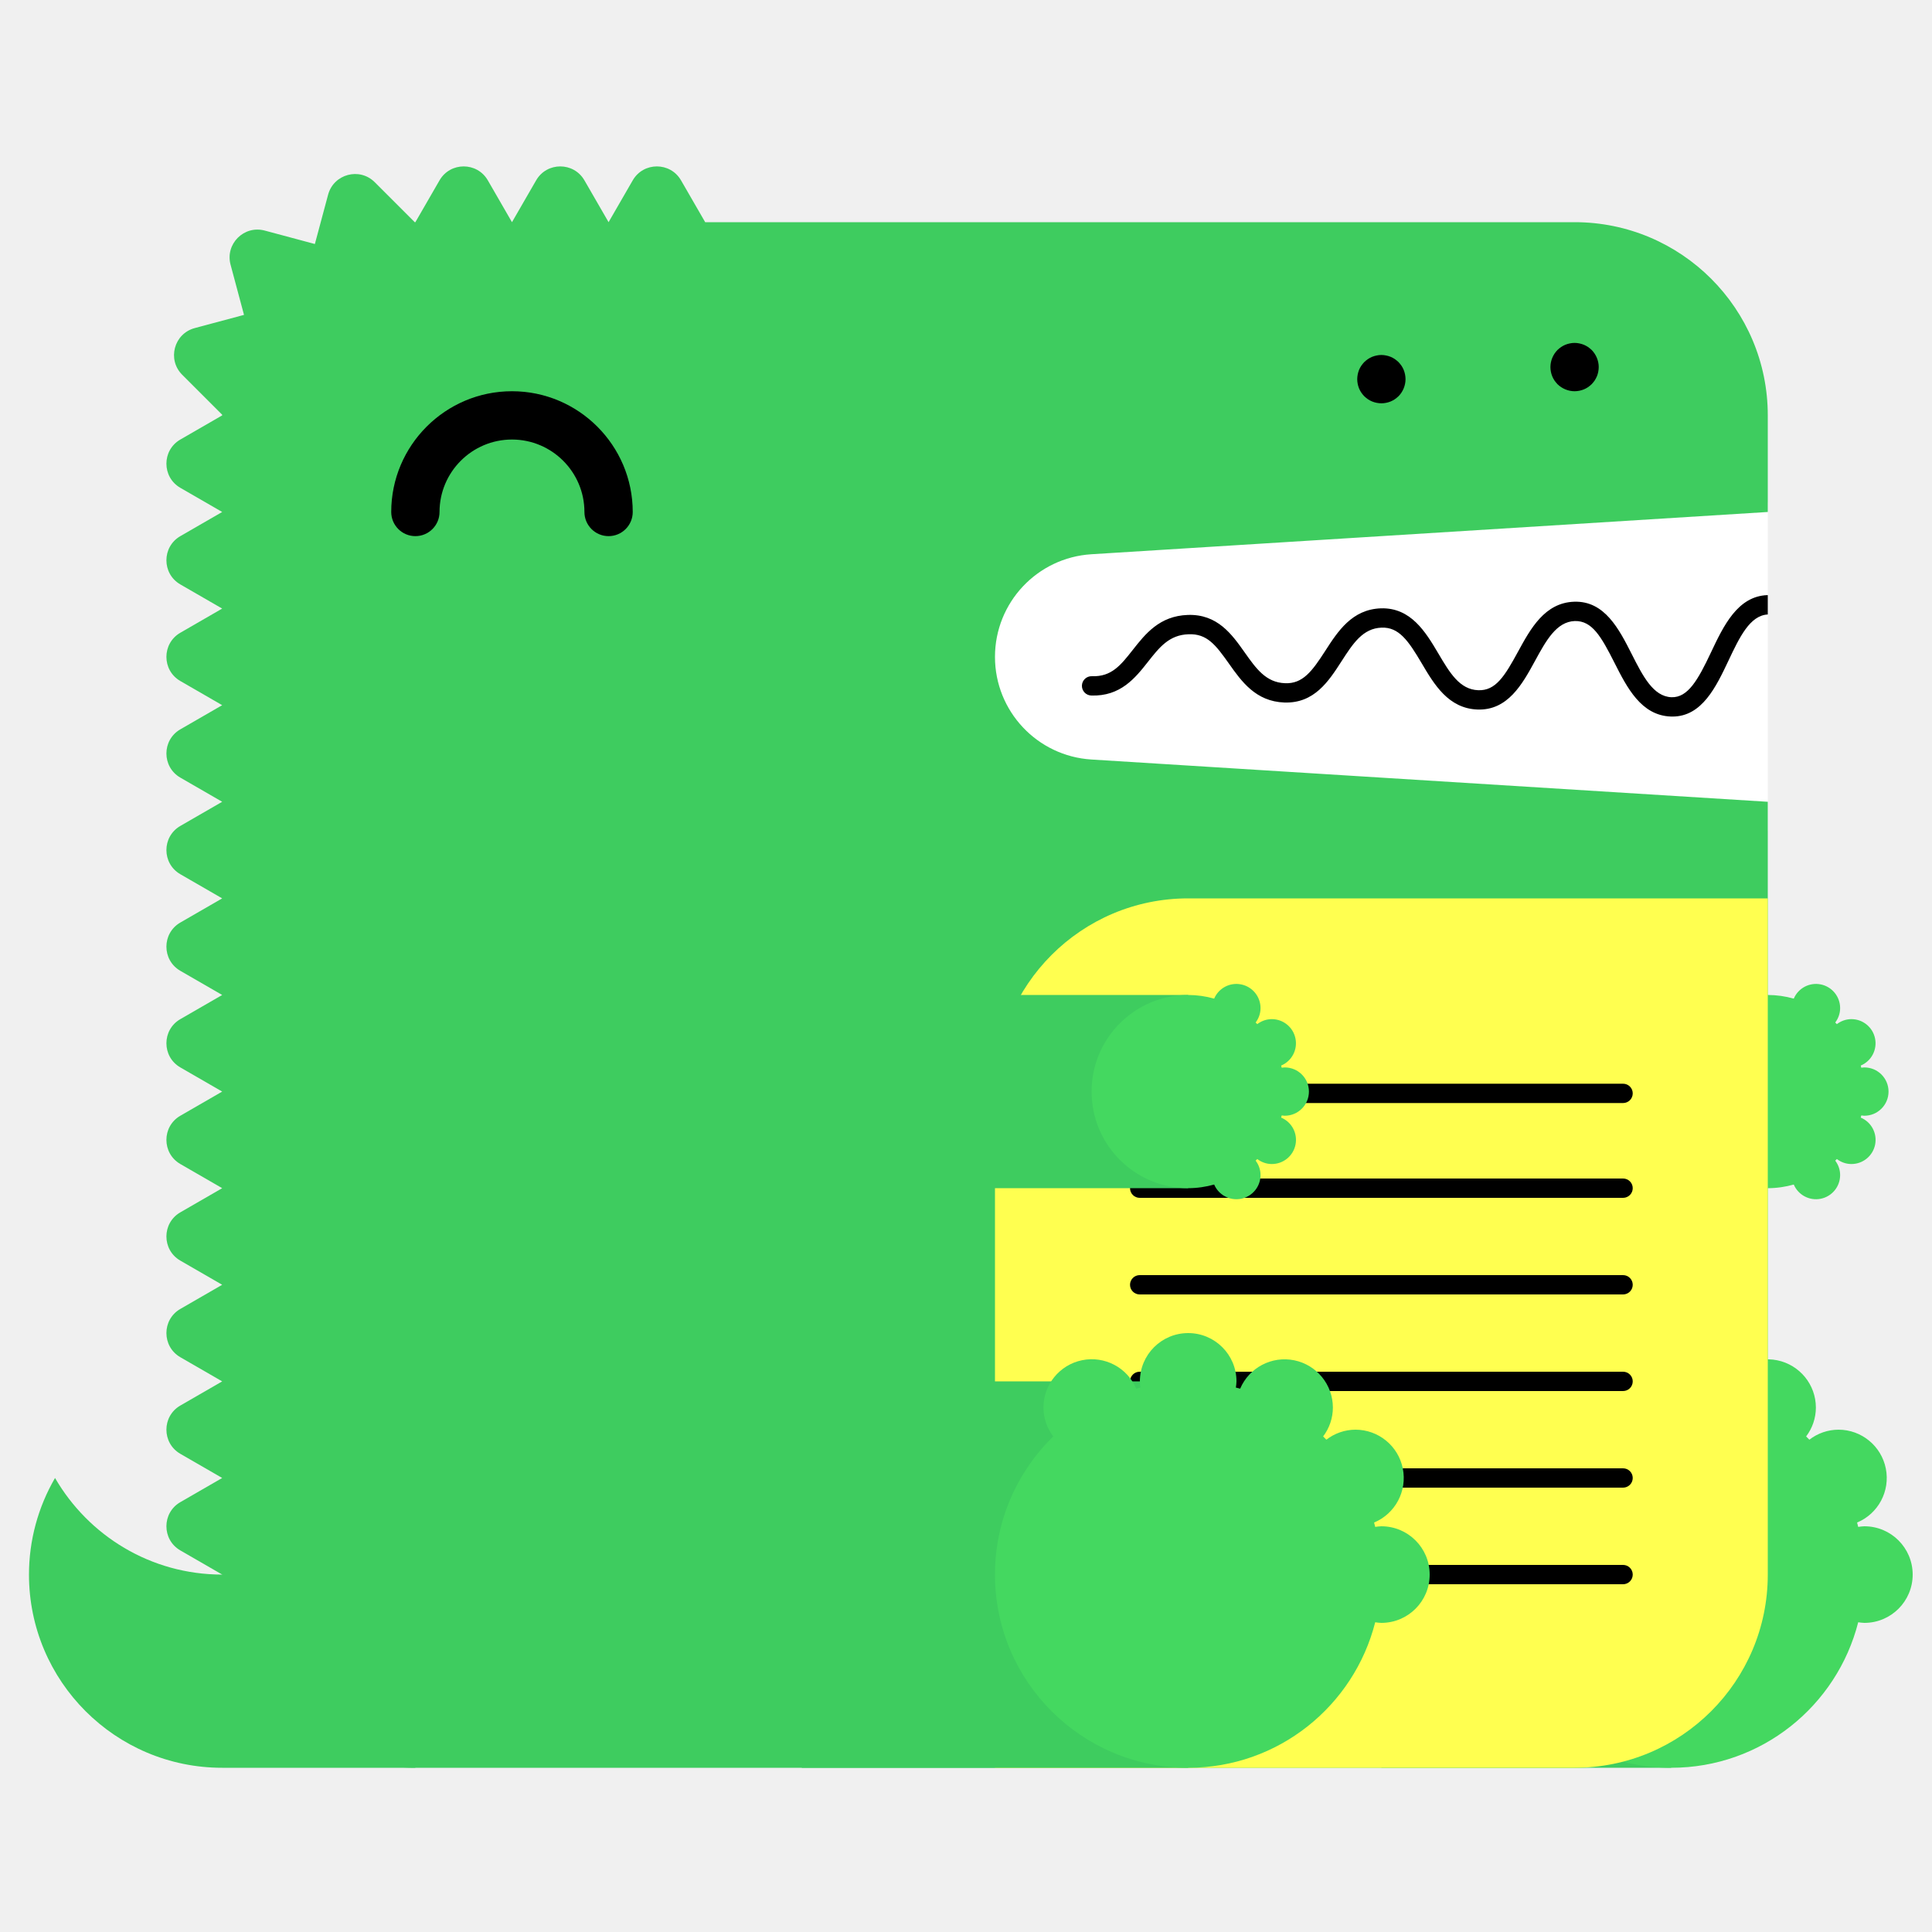
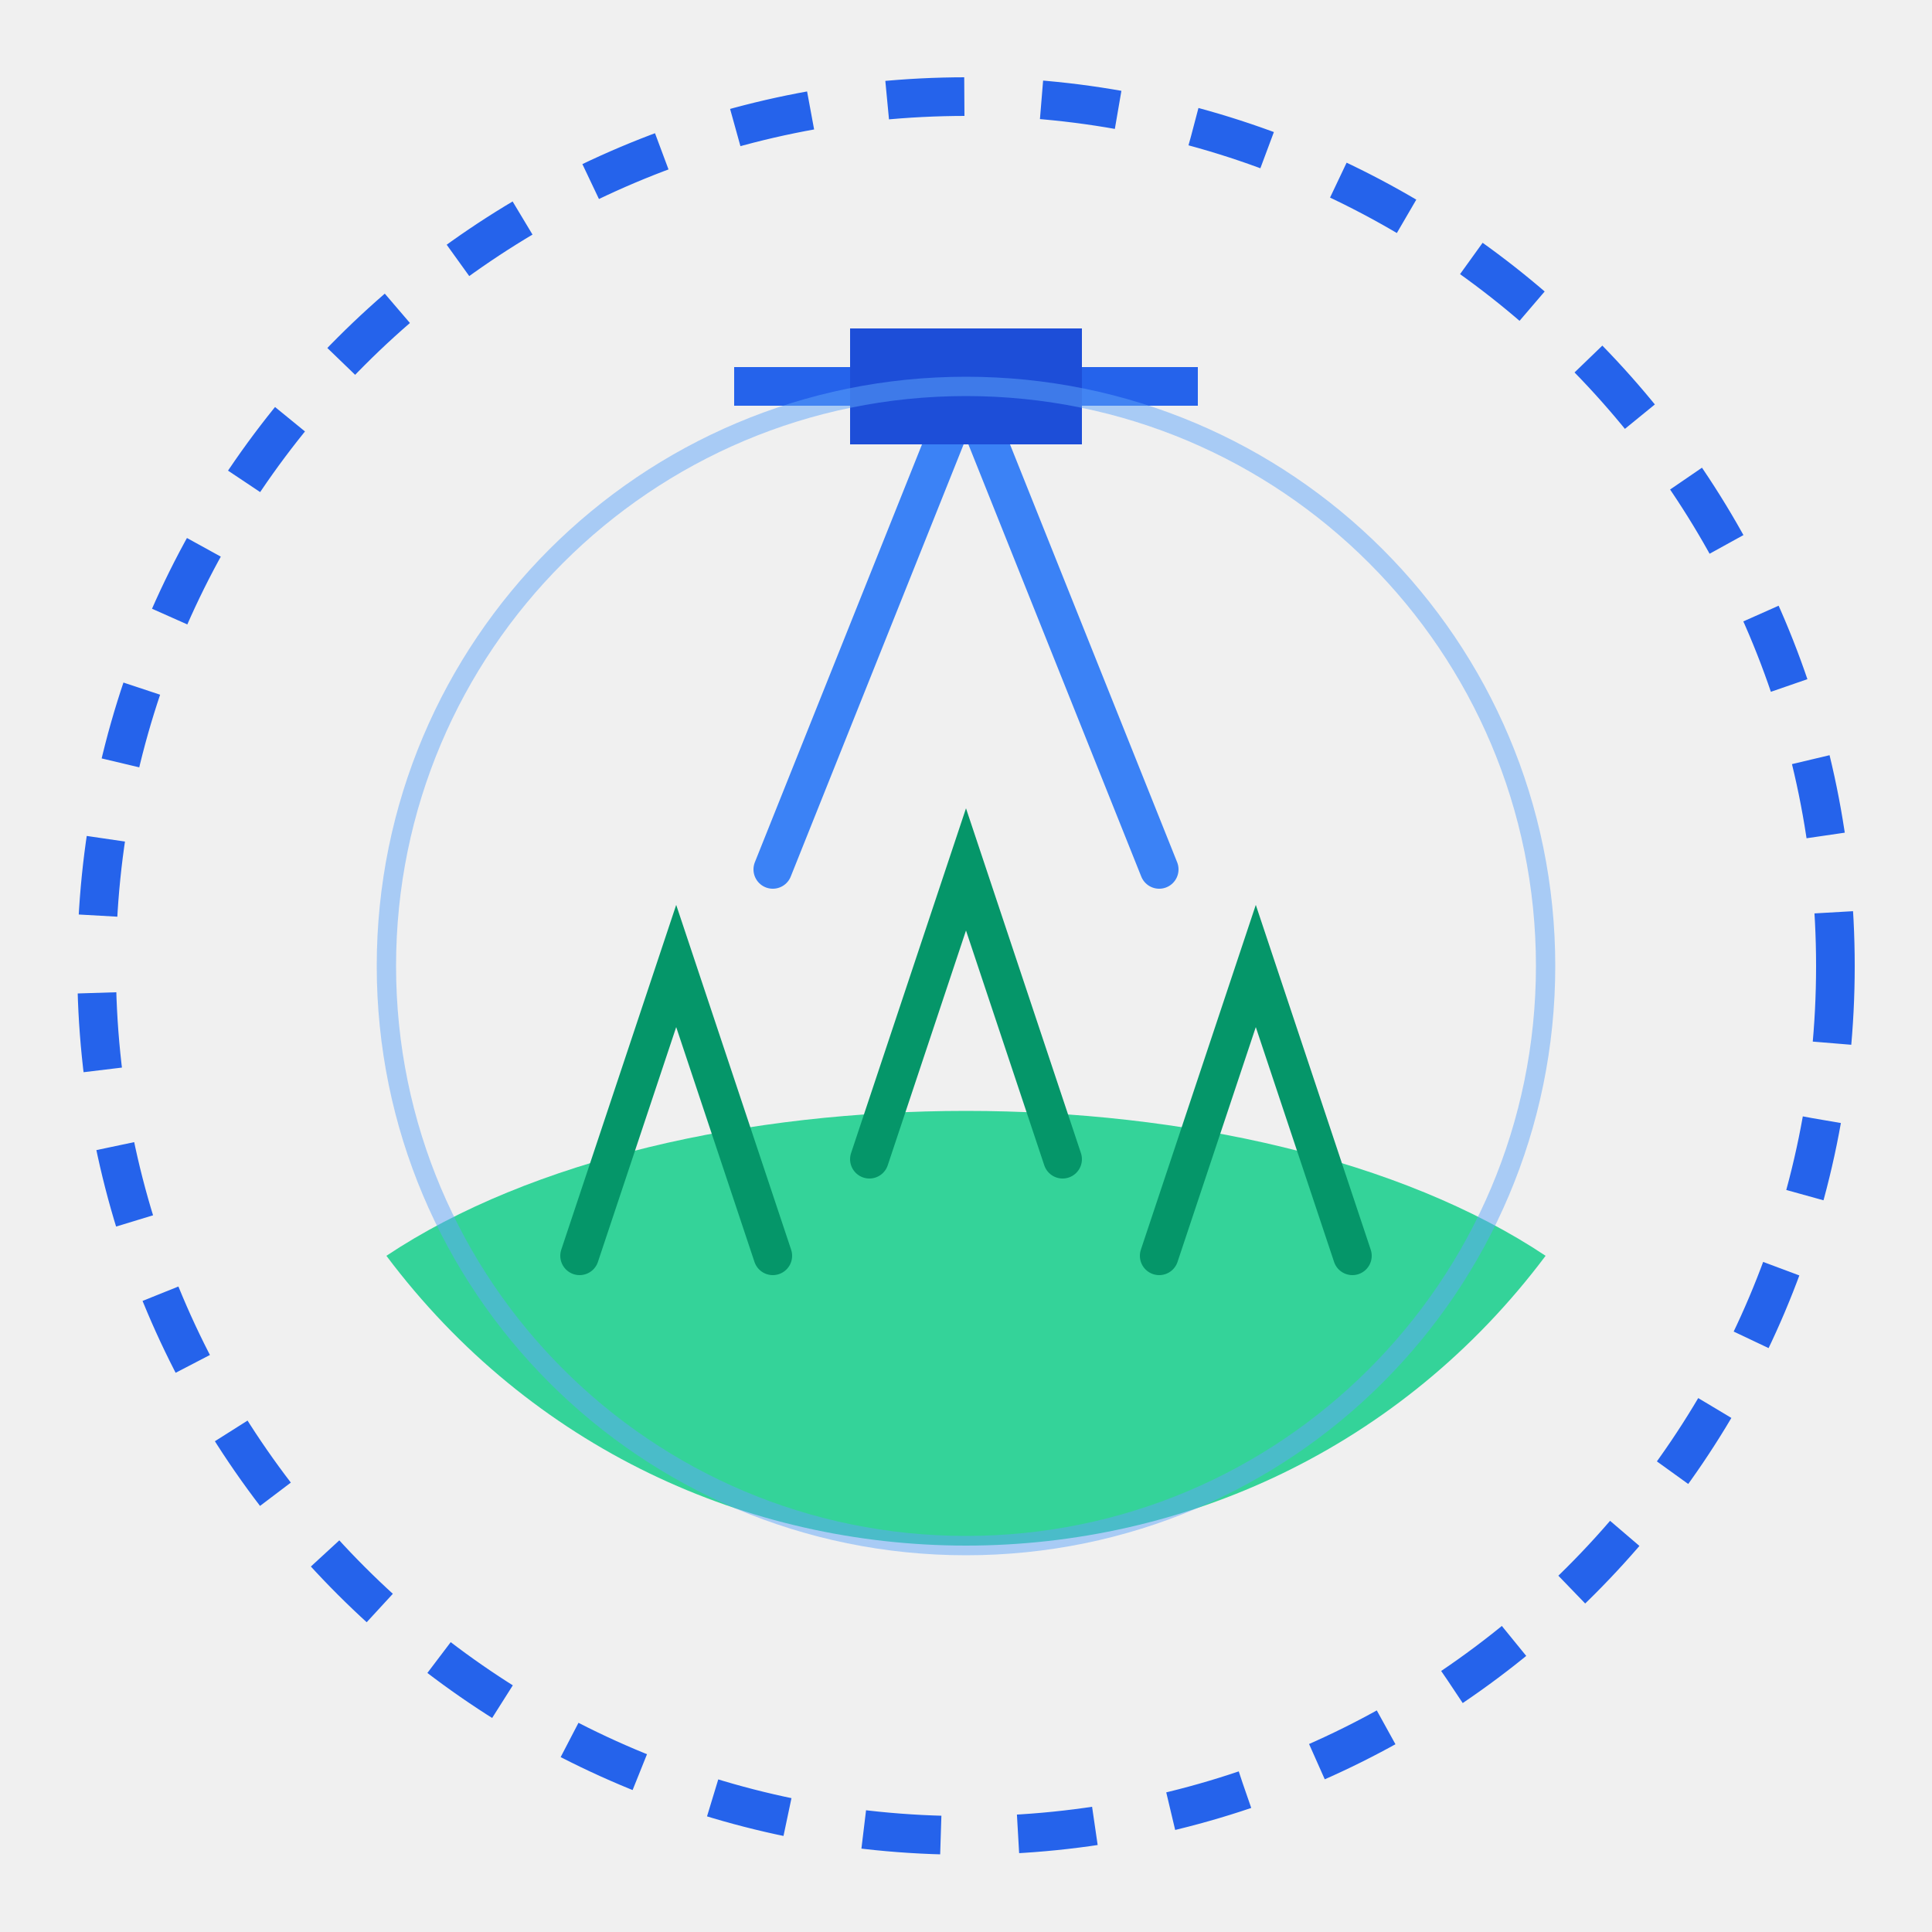
- <svg xmlns="http://www.w3.org/2000/svg" width="200" height="200" viewBox="0 0 200 200">
-   <g fill="none" fill-rule="evenodd">
-     <path fill="#FFF" d="M99 52h84v34H99z" />
-     <path d="M23 163c-7.398 0-13.843-4.027-17.303-10A19.886 19.886 0 0 0 3 163c0 11.046 8.954 20 20 20h20v-20H23z" fill="#3ECC5F" />
-     <path d="M112.98 57.376L183 53V43c0-11.046-8.954-20-20-20H73l-2.5-4.33c-1.112-1.925-3.889-1.925-5 0L63 23l-2.5-4.33c-1.111-1.925-3.889-1.925-5 0L53 23l-2.5-4.33c-1.111-1.925-3.889-1.925-5 0L43 23c-.022 0-.042.003-.065.003l-4.142-4.141c-1.57-1.571-4.252-.853-4.828 1.294l-1.369 5.104-5.192-1.392c-2.148-.575-4.111 1.389-3.535 3.536l1.39 5.193-5.102 1.367c-2.148.576-2.867 3.259-1.296 4.83l4.142 4.142c0 .021-.003.042-.003.064l-4.33 2.5c-1.925 1.111-1.925 3.889 0 5L23 53l-4.33 2.5c-1.925 1.111-1.925 3.889 0 5L23 63l-4.33 2.5c-1.925 1.111-1.925 3.889 0 5L23 73l-4.33 2.5c-1.925 1.111-1.925 3.889 0 5L23 83l-4.33 2.5c-1.925 1.111-1.925 3.889 0 5L23 93l-4.33 2.5c-1.925 1.111-1.925 3.889 0 5L23 103l-4.33 2.5c-1.925 1.111-1.925 3.889 0 5L23 113l-4.33 2.5c-1.925 1.111-1.925 3.889 0 5L23 123l-4.33 2.5c-1.925 1.111-1.925 3.889 0 5L23 133l-4.33 2.5c-1.925 1.111-1.925 3.889 0 5L23 143l-4.33 2.5c-1.925 1.111-1.925 3.889 0 5L23 153l-4.33 2.5c-1.925 1.111-1.925 3.889 0 5L23 163c0 11.046 8.954 20 20 20h120c11.046 0 20-8.954 20-20V83l-70.02-4.376A10.645 10.645 0 0 1 103 68c0-5.621 4.37-10.273 9.98-10.624" fill="#3ECC5F" />
-     <path fill="#3ECC5F" d="M143 183h30v-40h-30z" />
-     <path d="M193 158c-.219 0-.428.037-.639.064-.038-.15-.074-.301-.116-.451A5 5 0 0 0 190.32 148a4.96 4.96 0 0 0-3.016 1.036 26.531 26.531 0 0 0-.335-.336 4.955 4.955 0 0 0 1.011-2.987 5 5 0 0 0-9.599-1.959c-.148-.042-.297-.077-.445-.115.027-.211.064-.42.064-.639a5 5 0 0 0-5-5 5 5 0 0 0-5 5c0 .219.037.428.064.639-.148.038-.297.073-.445.115a4.998 4.998 0 0 0-9.599 1.959c0 1.125.384 2.151 1.011 2.987-3.717 3.632-6.031 8.693-6.031 14.3 0 11.046 8.954 20 20 20 9.339 0 17.16-6.41 19.361-15.064.211.027.42.064.639.064a5 5 0 0 0 5-5 5 5 0 0 0-5-5" fill="#44D860" />
-     <path fill="#3ECC5F" d="M153 123h30v-20h-30z" />
-     <path d="M193 115.5a2.5 2.5 0 1 0 0-5c-.109 0-.214.019-.319.032-.02-.075-.037-.15-.058-.225a2.501 2.501 0 0 0-.963-4.807c-.569 0-1.088.197-1.508.518a6.653 6.653 0 0 0-.168-.168c.314-.417.506-.931.506-1.494a2.5 2.5 0 0 0-4.8-.979A9.987 9.987 0 0 0 183 103c-5.522 0-10 4.478-10 10s4.478 10 10 10c.934 0 1.833-.138 2.69-.377a2.5 2.5 0 0 0 4.8-.979c0-.563-.192-1.077-.506-1.494.057-.055.113-.111.168-.168.42.321.939.518 1.508.518a2.5 2.5 0 0 0 .963-4.807c.021-.074.038-.15.058-.225.105.013.21.032.319.032" fill="#44D860" />
-     <path d="M63 55.5a2.5 2.5 0 0 1-2.5-2.5c0-4.136-3.364-7.5-7.5-7.5s-7.5 3.364-7.5 7.5a2.5 2.5 0 1 1-5 0c0-6.893 5.607-12.5 12.5-12.5S65.5 46.107 65.5 53a2.5 2.5 0 0 1-2.5 2.5" fill="#000" />
-     <path d="M103 183h60c11.046 0 20-8.954 20-20V93h-60c-11.046 0-20 8.954-20 20v70z" fill="#FFFF50" />
-     <path d="M168.02 124h-50.04a1 1 0 1 1 0-2h50.04a1 1 0 1 1 0 2m0 20h-50.04a1 1 0 1 1 0-2h50.04a1 1 0 1 1 0 2m0 20h-50.04a1 1 0 1 1 0-2h50.04a1 1 0 1 1 0 2m0-49.814h-50.04a1 1 0 1 1 0-2h50.04a1 1 0 1 1 0 2m0 19.814h-50.04a1 1 0 1 1 0-2h50.04a1 1 0 1 1 0 2m0 20h-50.04a1 1 0 1 1 0-2h50.04a1 1 0 1 1 0 2M183 61.611c-.012 0-.022-.006-.034-.005-3.09.105-4.552 3.196-5.842 5.923-1.346 2.85-2.387 4.703-4.093 4.647-1.889-.068-2.969-2.202-4.113-4.46-1.314-2.594-2.814-5.536-5.963-5.426-3.046.104-4.513 2.794-5.807 5.167-1.377 2.528-2.314 4.065-4.121 3.994-1.927-.07-2.951-1.805-4.136-3.813-1.321-2.236-2.848-4.75-5.936-4.664-2.994.103-4.465 2.385-5.763 4.4-1.373 2.13-2.335 3.428-4.165 3.351-1.973-.07-2.992-1.51-4.171-3.177-1.324-1.873-2.816-3.993-5.895-3.89-2.928.1-4.399 1.97-5.696 3.618-1.232 1.564-2.194 2.802-4.229 2.724a1 1 0 0 0-.072 2c3.017.101 4.545-1.8 5.872-3.487 1.177-1.496 2.193-2.787 4.193-2.855 1.926-.082 2.829 1.115 4.195 3.045 1.297 1.834 2.769 3.914 5.731 4.021 3.103.104 4.596-2.215 5.918-4.267 1.182-1.834 2.202-3.417 4.15-3.484 1.793-.067 2.769 1.35 4.145 3.681 1.297 2.197 2.766 4.686 5.787 4.796 3.125.108 4.634-2.62 5.949-5.035 1.139-2.088 2.214-4.06 4.119-4.126 1.793-.042 2.728 1.595 4.111 4.33 1.292 2.553 2.757 5.445 5.825 5.556l.169.003c3.064 0 4.518-3.075 5.805-5.794 1.139-2.41 2.217-4.68 4.067-4.773v-2z" fill="#000" />
-     <path fill="#3ECC5F" d="M83 183h40v-40H83z" />
-     <path d="M143 158c-.219 0-.428.037-.639.064-.038-.15-.074-.301-.116-.451A5 5 0 0 0 140.32 148a4.96 4.96 0 0 0-3.016 1.036 26.531 26.531 0 0 0-.335-.336 4.955 4.955 0 0 0 1.011-2.987 5 5 0 0 0-9.599-1.959c-.148-.042-.297-.077-.445-.115.027-.211.064-.42.064-.639a5 5 0 0 0-5-5 5 5 0 0 0-5 5c0 .219.037.428.064.639-.148.038-.297.073-.445.115a4.998 4.998 0 0 0-9.599 1.959c0 1.125.384 2.151 1.011 2.987-3.717 3.632-6.031 8.693-6.031 14.3 0 11.046 8.954 20 20 20 9.339 0 17.16-6.41 19.361-15.064.211.027.42.064.639.064a5 5 0 0 0 5-5 5 5 0 0 0-5-5" fill="#44D860" />
-     <path fill="#3ECC5F" d="M83 123h40v-20H83z" />
-     <path d="M133 115.5a2.5 2.5 0 1 0 0-5c-.109 0-.214.019-.319.032-.02-.075-.037-.15-.058-.225a2.501 2.501 0 0 0-.963-4.807c-.569 0-1.088.197-1.508.518a6.653 6.653 0 0 0-.168-.168c.314-.417.506-.931.506-1.494a2.5 2.5 0 0 0-4.8-.979A9.987 9.987 0 0 0 123 103c-5.522 0-10 4.478-10 10s4.478 10 10 10c.934 0 1.833-.138 2.69-.377a2.5 2.5 0 0 0 4.8-.979c0-.563-.192-1.077-.506-1.494.057-.055.113-.111.168-.168.42.321.939.518 1.508.518a2.5 2.5 0 0 0 .963-4.807c.021-.074.038-.15.058-.225.105.013.21.032.319.032" fill="#44D860" />
-     <path d="M143 41.75c-.16 0-.33-.02-.49-.05a2.52 2.52 0 0 1-.47-.14c-.15-.06-.29-.14-.431-.23-.13-.09-.259-.2-.38-.31-.109-.12-.219-.24-.309-.38s-.17-.28-.231-.43a2.619 2.619 0 0 1-.189-.96c0-.16.02-.33.05-.49.03-.16.08-.31.139-.47.061-.15.141-.29.231-.43.09-.13.2-.26.309-.38.121-.11.25-.22.38-.31.141-.09.281-.17.431-.23.149-.06.31-.11.47-.14.32-.07.65-.07.98 0 .159.03.32.08.47.14.149.06.29.14.43.23.13.09.259.2.38.31.11.12.22.25.31.38.09.14.17.28.23.43.06.16.11.31.14.47.029.16.05.33.05.49 0 .66-.271 1.31-.73 1.77-.121.11-.25.22-.38.31-.14.09-.281.17-.43.23a2.565 2.565 0 0 1-.96.19m20-1.25c-.66 0-1.3-.27-1.771-.73a3.802 3.802 0 0 1-.309-.38c-.09-.14-.17-.28-.231-.43a2.619 2.619 0 0 1-.189-.96c0-.66.27-1.3.729-1.77.121-.11.25-.22.38-.31.141-.09.281-.17.431-.23.149-.06.31-.11.47-.14.32-.07.66-.07.98 0 .159.03.32.08.47.14.149.06.29.14.43.23.13.09.259.2.38.31.459.47.73 1.11.73 1.77 0 .16-.021.33-.05.49-.03.16-.08.32-.14.47-.07.15-.14.29-.23.43-.09.13-.2.26-.31.38-.121.11-.25.22-.38.31-.14.09-.281.17-.43.23a2.565 2.565 0 0 1-.96.19" fill="#000" />
+ <svg xmlns="http://www.w3.org/2000/svg" viewBox="0 0 100 100">
+   <circle cx="50" cy="50" r="45" fill="none" stroke="#2563eb" stroke-width="2" stroke-dasharray="4,4" />
+   <path d="M 20 65 C 35 55, 65 55, 80 65 C 65 85, 35 85, 20 65" fill="#34d399" />
+   <g transform="translate(35, 50)">
+     <path d="M -5 15 L 0 0 L 5 15" fill="none" stroke="#059669" stroke-width="2" stroke-linecap="round" />
  </g>
+   <g transform="translate(50, 45)">
+     <path d="M -5 15 L 0 0 L 5 15" fill="none" stroke="#059669" stroke-width="2" stroke-linecap="round" />
+   </g>
+   <g transform="translate(65, 50)">
+     <path d="M -5 15 L 0 0 L 5 15" fill="none" stroke="#059669" stroke-width="2" stroke-linecap="round" />
+   </g>
+   <path d="M 50 20 L 40 45 M 50 20 L 60 45" stroke="#3b82f6" stroke-width="2" stroke-linecap="round" />
+   <g transform="translate(50, 20)">
+     <rect x="-6" y="-3" width="12" height="6" fill="#1d4ed8" />
+     <rect x="-12" y="-1" width="6" height="2" fill="#2563eb" />
+     <rect x="6" y="-1" width="6" height="2" fill="#2563eb" />
+   </g>
+   <circle cx="50" cy="50" r="30" fill="none" stroke="#60a5fa" stroke-width="1" opacity="0.5">
+     <animate attributeName="r" values="30;40" dur="2s" repeatCount="indefinite" />
+     <animate attributeName="opacity" values="0.5;0" dur="2s" repeatCount="indefinite" />
+   </circle>
</svg>
